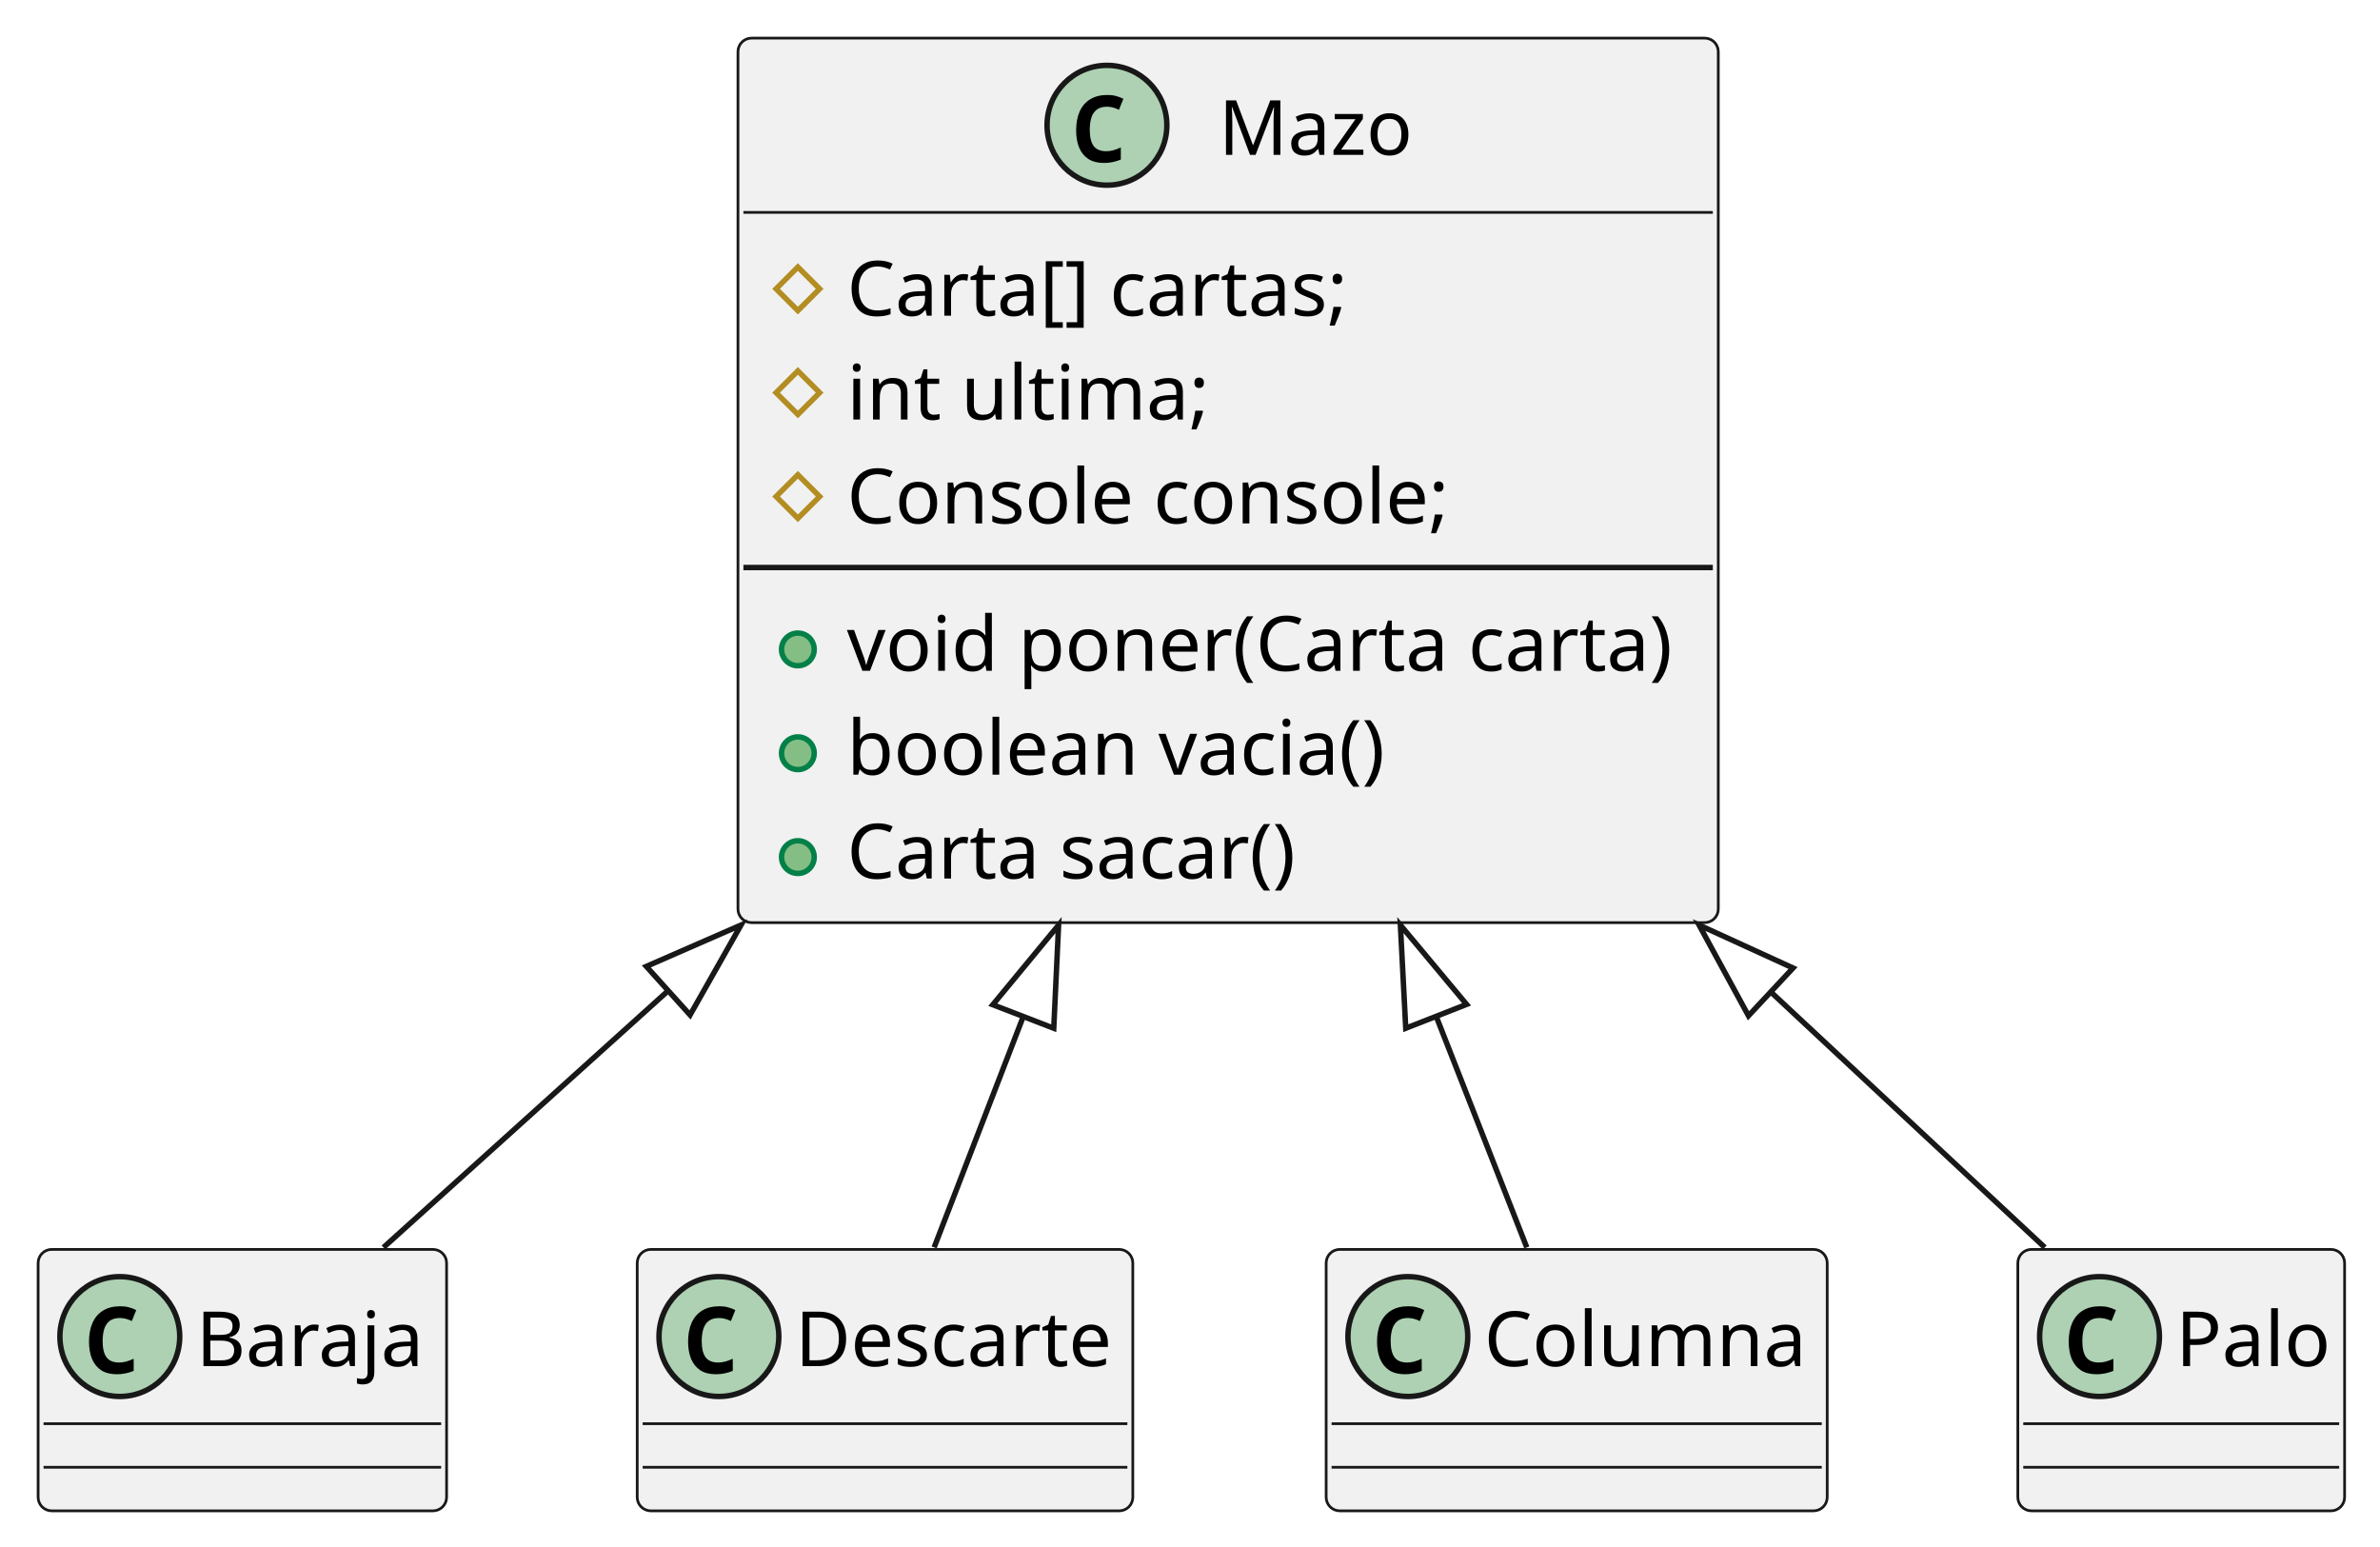
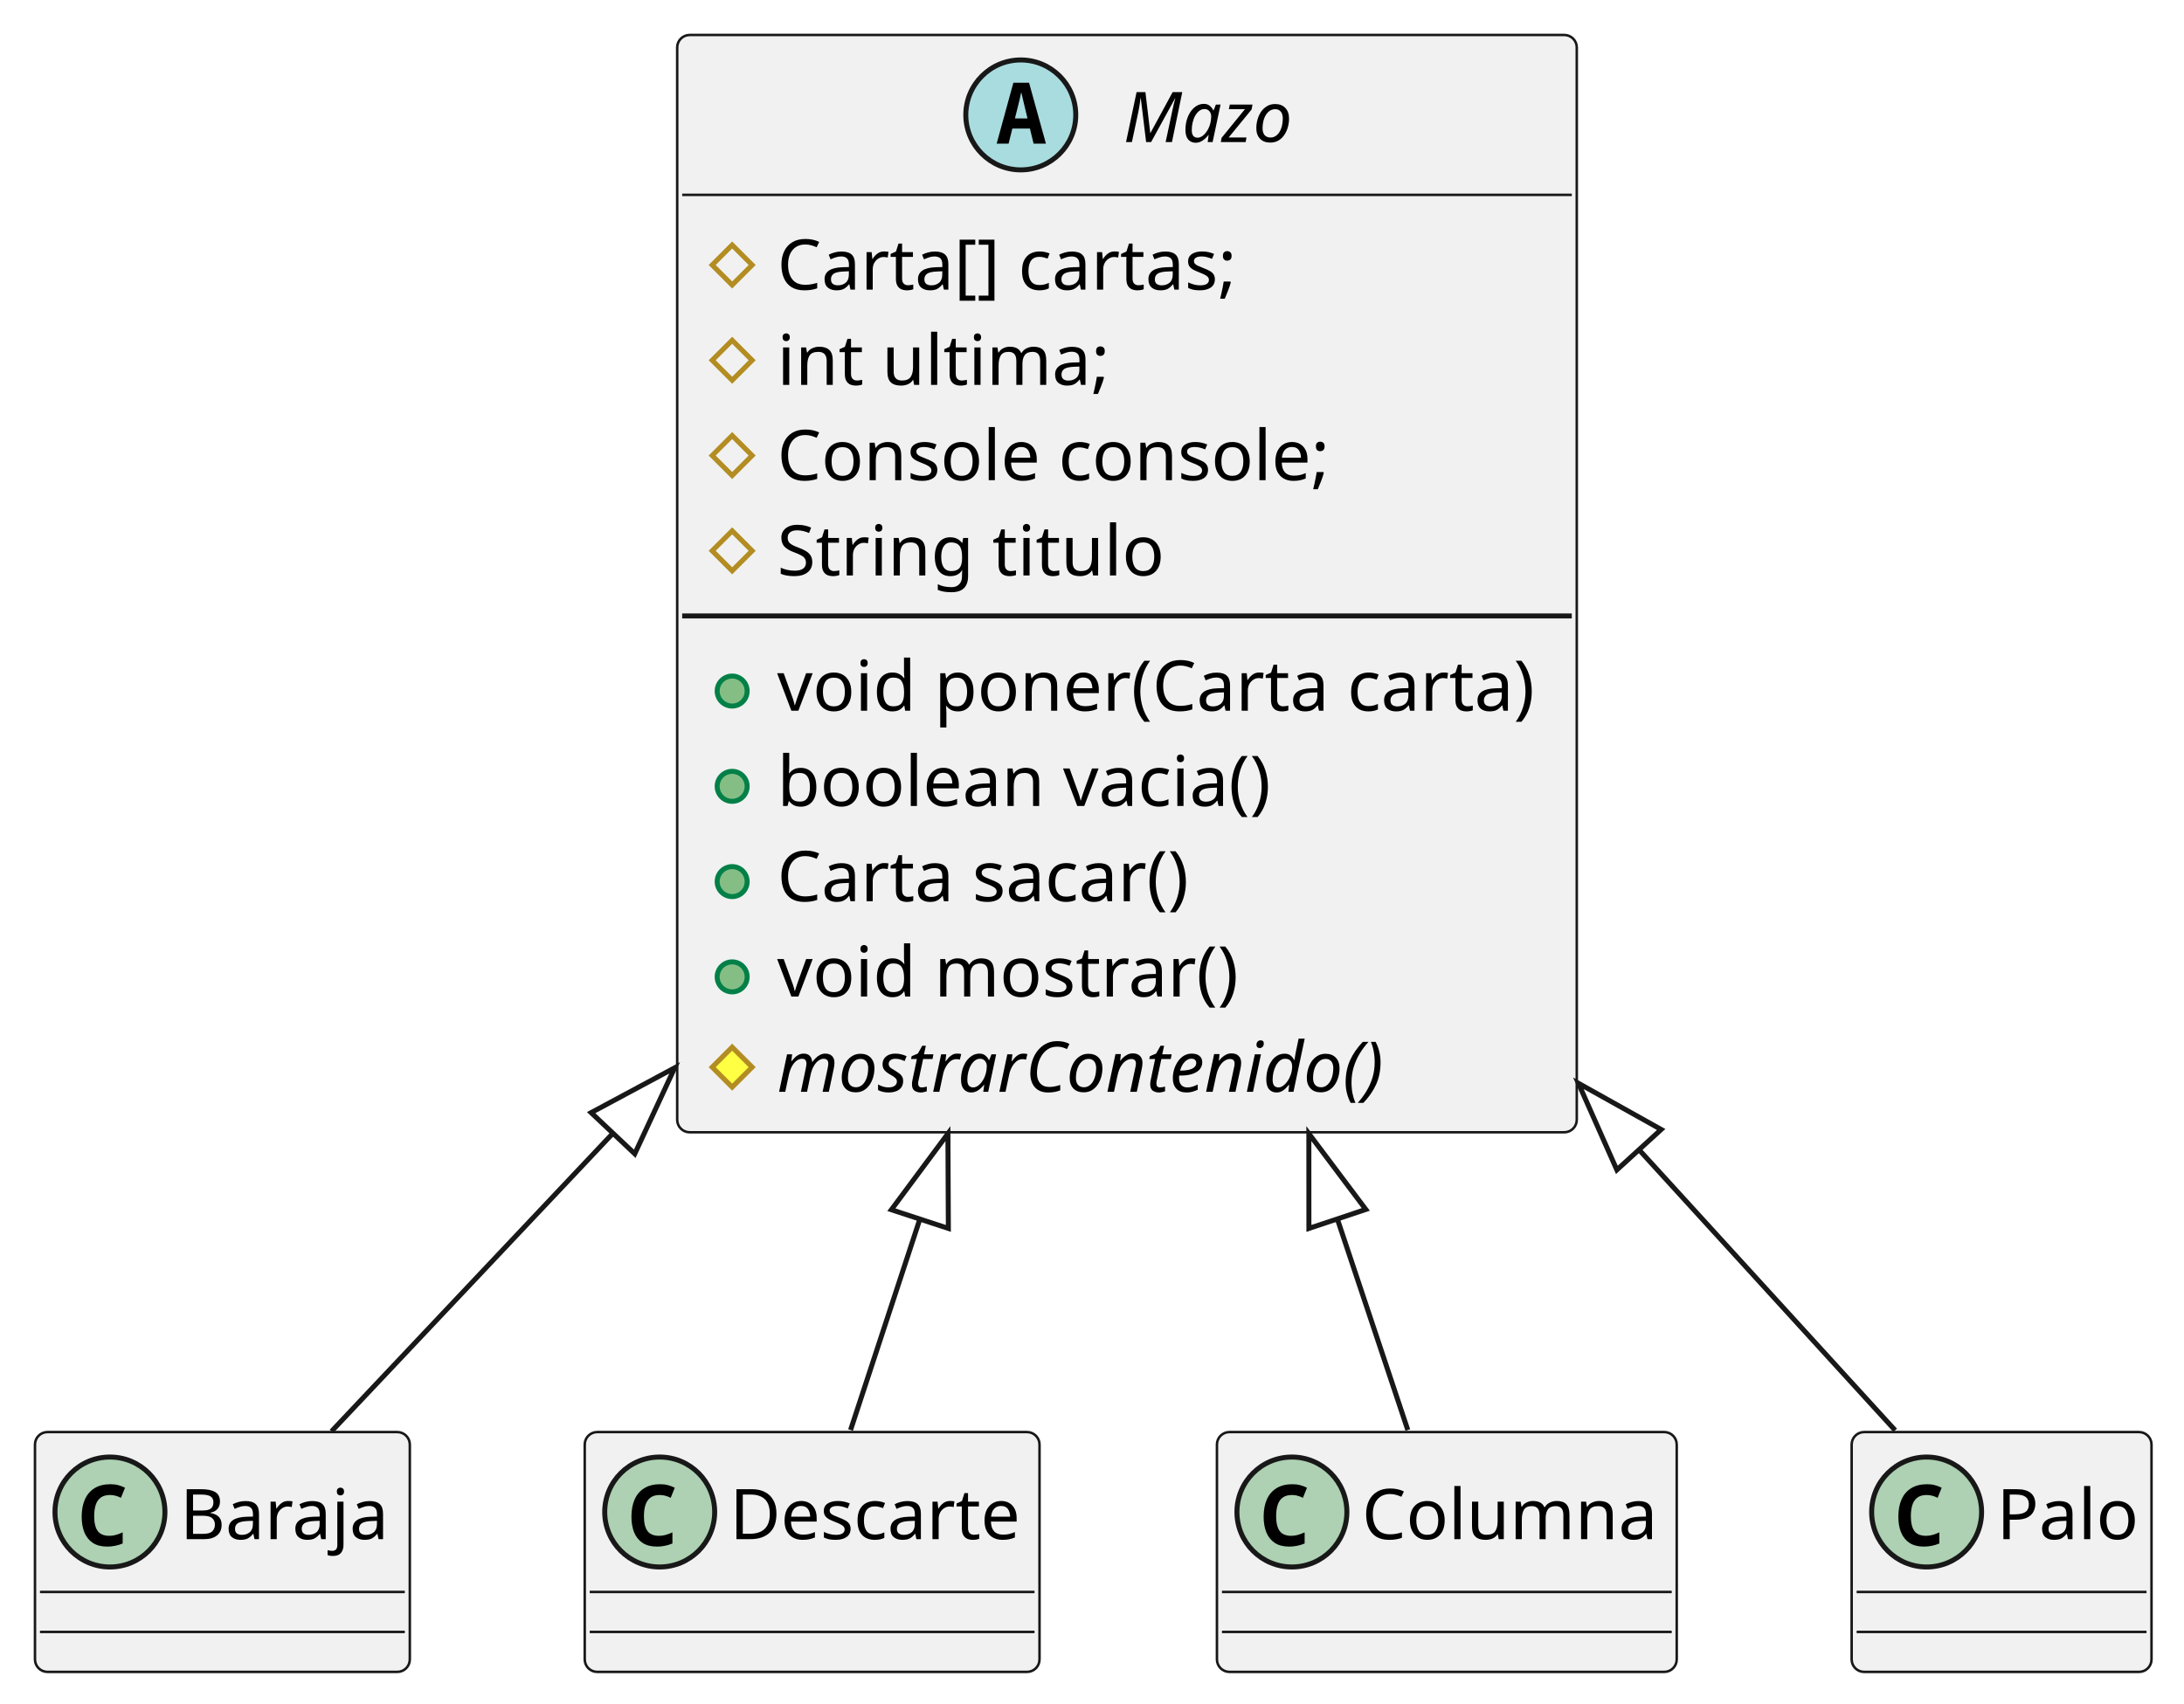
- <svg xmlns="http://www.w3.org/2000/svg" contentStyleType="text/css" height="284px" preserveAspectRatio="none" style="width:437px;height:284px;background:#FFFFFF;" version="1.1" viewBox="0 0 437 284" width="437px" zoomAndPan="magnify">
+ <svg xmlns="http://www.w3.org/2000/svg" contentStyleType="text/css" height="341px" preserveAspectRatio="none" style="width:437px;height:341px;background:#FFFFFF;" version="1.1" viewBox="0 0 437 341" width="437px" zoomAndPan="magnify">
  <defs />
  <g>
    <g id="elem_Baraja">
-       <rect codeLine="1" fill="#F1F1F1" height="48" id="Baraja" rx="2.5" ry="2.5" style="stroke:#181818;stroke-width:0.5;" width="75" x="7" y="229.41" />
-       <ellipse cx="22" cy="245.41" fill="#ADD1B2" rx="11" ry="11" style="stroke:#181818;stroke-width:1.0;" />
-       <path d="M21.469,252.332 Q19.719,252.332 18.578,251.597 Q17.453,250.847 16.891,249.504 Q16.344,248.144 16.344,246.347 Q16.344,244.316 17,242.863 Q17.656,241.41 18.938,240.629 Q20.219,239.847 22.094,239.847 Q22.984,239.847 23.656,240.035 Q24.328,240.207 25.016,240.551 L24.203,242.566 Q23.578,242.254 23.031,242.129 Q22.5,242.004 22.016,242.004 Q20.844,242.004 20.141,242.535 Q19.438,243.066 19.141,244.019 Q18.844,244.972 18.844,246.238 Q18.844,248.254 19.562,249.222 Q20.281,250.176 21.875,250.176 Q22.469,250.176 23.094,250.019 Q23.719,249.863 24.547,249.488 L24.547,251.707 Q23.812,252.019 23.016,252.176 Q22.234,252.332 21.469,252.332 Z " fill="#000000" />
-       <text fill="#000000" font-family="sans-serif" font-size="14" lengthAdjust="spacing" textLength="43" x="36" y="250.842">Baraja</text>
-       <line style="stroke:#181818;stroke-width:0.5;" x1="8" x2="81" y1="261.41" y2="261.41" />
-       <line style="stroke:#181818;stroke-width:0.5;" x1="8" x2="81" y1="269.41" y2="269.41" />
+       <rect codeLine="1" fill="#F1F1F1" height="48" id="Baraja" rx="2.5" ry="2.5" style="stroke:#181818;stroke-width:0.5;" width="75" x="7" y="286.61" />
+       <ellipse cx="22" cy="302.61" fill="#ADD1B2" rx="11" ry="11" style="stroke:#181818;stroke-width:1.0;" />
+       <path d="M21.469,309.532 Q19.719,309.532 18.578,308.798 Q17.453,308.048 16.891,306.704 Q16.344,305.344 16.344,303.548 Q16.344,301.516 17,300.063 Q17.656,298.61 18.938,297.829 Q20.219,297.048 22.094,297.048 Q22.984,297.048 23.656,297.235 Q24.328,297.407 25.016,297.751 L24.203,299.766 Q23.578,299.454 23.031,299.329 Q22.5,299.204 22.016,299.204 Q20.844,299.204 20.141,299.735 Q19.438,300.266 19.141,301.219 Q18.844,302.173 18.844,303.438 Q18.844,305.454 19.562,306.423 Q20.281,307.376 21.875,307.376 Q22.469,307.376 23.094,307.219 Q23.719,307.063 24.547,306.688 L24.547,308.907 Q23.812,309.219 23.016,309.376 Q22.234,309.532 21.469,309.532 Z " fill="#000000" />
+       <text fill="#000000" font-family="sans-serif" font-size="14" lengthAdjust="spacing" textLength="43" x="36" y="308.042">Baraja</text>
+       <line style="stroke:#181818;stroke-width:0.5;" x1="8" x2="81" y1="318.61" y2="318.61" />
+       <line style="stroke:#181818;stroke-width:0.5;" x1="8" x2="81" y1="326.61" y2="326.61" />
    </g>
    <g id="elem_Descarte">
-       <rect codeLine="2" fill="#F1F1F1" height="48" id="Descarte" rx="2.5" ry="2.5" style="stroke:#181818;stroke-width:0.5;" width="91" x="117" y="229.41" />
-       <ellipse cx="132" cy="245.41" fill="#ADD1B2" rx="11" ry="11" style="stroke:#181818;stroke-width:1.0;" />
-       <path d="M131.469,252.332 Q129.719,252.332 128.578,251.597 Q127.453,250.847 126.891,249.504 Q126.344,248.144 126.344,246.347 Q126.344,244.316 127,242.863 Q127.656,241.41 128.938,240.629 Q130.219,239.847 132.094,239.847 Q132.984,239.847 133.656,240.035 Q134.328,240.207 135.016,240.551 L134.203,242.566 Q133.578,242.254 133.031,242.129 Q132.5,242.004 132.016,242.004 Q130.844,242.004 130.141,242.535 Q129.438,243.066 129.141,244.019 Q128.844,244.972 128.844,246.238 Q128.844,248.254 129.562,249.222 Q130.281,250.176 131.875,250.176 Q132.469,250.176 133.094,250.019 Q133.719,249.863 134.547,249.488 L134.547,251.707 Q133.812,252.019 133.016,252.176 Q132.234,252.332 131.469,252.332 Z " fill="#000000" />
-       <text fill="#000000" font-family="sans-serif" font-size="14" lengthAdjust="spacing" textLength="59" x="146" y="250.842">Descarte</text>
-       <line style="stroke:#181818;stroke-width:0.5;" x1="118" x2="207" y1="261.41" y2="261.41" />
-       <line style="stroke:#181818;stroke-width:0.5;" x1="118" x2="207" y1="269.41" y2="269.41" />
+       <rect codeLine="2" fill="#F1F1F1" height="48" id="Descarte" rx="2.5" ry="2.5" style="stroke:#181818;stroke-width:0.5;" width="91" x="117" y="286.61" />
+       <ellipse cx="132" cy="302.61" fill="#ADD1B2" rx="11" ry="11" style="stroke:#181818;stroke-width:1.0;" />
+       <path d="M131.469,309.532 Q129.719,309.532 128.578,308.798 Q127.453,308.048 126.891,306.704 Q126.344,305.344 126.344,303.548 Q126.344,301.516 127,300.063 Q127.656,298.61 128.938,297.829 Q130.219,297.048 132.094,297.048 Q132.984,297.048 133.656,297.235 Q134.328,297.407 135.016,297.751 L134.203,299.766 Q133.578,299.454 133.031,299.329 Q132.5,299.204 132.016,299.204 Q130.844,299.204 130.141,299.735 Q129.438,300.266 129.141,301.219 Q128.844,302.173 128.844,303.438 Q128.844,305.454 129.562,306.423 Q130.281,307.376 131.875,307.376 Q132.469,307.376 133.094,307.219 Q133.719,307.063 134.547,306.688 L134.547,308.907 Q133.812,309.219 133.016,309.376 Q132.234,309.532 131.469,309.532 Z " fill="#000000" />
+       <text fill="#000000" font-family="sans-serif" font-size="14" lengthAdjust="spacing" textLength="59" x="146" y="308.042">Descarte</text>
+       <line style="stroke:#181818;stroke-width:0.5;" x1="118" x2="207" y1="318.61" y2="318.61" />
+       <line style="stroke:#181818;stroke-width:0.5;" x1="118" x2="207" y1="326.61" y2="326.61" />
    </g>
    <g id="elem_Columna">
-       <rect codeLine="3" fill="#F1F1F1" height="48" id="Columna" rx="2.5" ry="2.5" style="stroke:#181818;stroke-width:0.5;" width="92" x="243.5" y="229.41" />
-       <ellipse cx="258.5" cy="245.41" fill="#ADD1B2" rx="11" ry="11" style="stroke:#181818;stroke-width:1.0;" />
-       <path d="M257.969,252.332 Q256.219,252.332 255.078,251.597 Q253.953,250.847 253.391,249.504 Q252.844,248.144 252.844,246.347 Q252.844,244.316 253.5,242.863 Q254.156,241.41 255.438,240.629 Q256.719,239.847 258.594,239.847 Q259.484,239.847 260.156,240.035 Q260.828,240.207 261.516,240.551 L260.703,242.566 Q260.078,242.254 259.531,242.129 Q259,242.004 258.516,242.004 Q257.344,242.004 256.641,242.535 Q255.938,243.066 255.641,244.019 Q255.344,244.972 255.344,246.238 Q255.344,248.254 256.062,249.222 Q256.781,250.176 258.375,250.176 Q258.969,250.176 259.594,250.019 Q260.219,249.863 261.047,249.488 L261.047,251.707 Q260.312,252.019 259.516,252.176 Q258.734,252.332 257.969,252.332 Z " fill="#000000" />
-       <text fill="#000000" font-family="sans-serif" font-size="14" lengthAdjust="spacing" textLength="60" x="272.5" y="250.842">Columna</text>
-       <line style="stroke:#181818;stroke-width:0.5;" x1="244.5" x2="334.5" y1="261.41" y2="261.41" />
-       <line style="stroke:#181818;stroke-width:0.5;" x1="244.5" x2="334.5" y1="269.41" y2="269.41" />
+       <rect codeLine="3" fill="#F1F1F1" height="48" id="Columna" rx="2.5" ry="2.5" style="stroke:#181818;stroke-width:0.5;" width="92" x="243.5" y="286.61" />
+       <ellipse cx="258.5" cy="302.61" fill="#ADD1B2" rx="11" ry="11" style="stroke:#181818;stroke-width:1.0;" />
+       <path d="M257.969,309.532 Q256.219,309.532 255.078,308.798 Q253.953,308.048 253.391,306.704 Q252.844,305.344 252.844,303.548 Q252.844,301.516 253.5,300.063 Q254.156,298.61 255.438,297.829 Q256.719,297.048 258.594,297.048 Q259.484,297.048 260.156,297.235 Q260.828,297.407 261.516,297.751 L260.703,299.766 Q260.078,299.454 259.531,299.329 Q259,299.204 258.516,299.204 Q257.344,299.204 256.641,299.735 Q255.938,300.266 255.641,301.219 Q255.344,302.173 255.344,303.438 Q255.344,305.454 256.062,306.423 Q256.781,307.376 258.375,307.376 Q258.969,307.376 259.594,307.219 Q260.219,307.063 261.047,306.688 L261.047,308.907 Q260.312,309.219 259.516,309.376 Q258.734,309.532 257.969,309.532 Z " fill="#000000" />
+       <text fill="#000000" font-family="sans-serif" font-size="14" lengthAdjust="spacing" textLength="60" x="272.5" y="308.042">Columna</text>
+       <line style="stroke:#181818;stroke-width:0.5;" x1="244.5" x2="334.5" y1="318.61" y2="318.61" />
+       <line style="stroke:#181818;stroke-width:0.5;" x1="244.5" x2="334.5" y1="326.61" y2="326.61" />
    </g>
    <g id="elem_Palo">
-       <rect codeLine="4" fill="#F1F1F1" height="48" id="Palo" rx="2.5" ry="2.5" style="stroke:#181818;stroke-width:0.5;" width="60" x="370.5" y="229.41" />
-       <ellipse cx="385.5" cy="245.41" fill="#ADD1B2" rx="11" ry="11" style="stroke:#181818;stroke-width:1.0;" />
-       <path d="M384.969,252.332 Q383.219,252.332 382.078,251.597 Q380.953,250.847 380.391,249.504 Q379.844,248.144 379.844,246.347 Q379.844,244.316 380.5,242.863 Q381.156,241.41 382.438,240.629 Q383.719,239.847 385.594,239.847 Q386.484,239.847 387.156,240.035 Q387.828,240.207 388.516,240.551 L387.703,242.566 Q387.078,242.254 386.531,242.129 Q386,242.004 385.516,242.004 Q384.344,242.004 383.641,242.535 Q382.938,243.066 382.641,244.019 Q382.344,244.972 382.344,246.238 Q382.344,248.254 383.062,249.222 Q383.781,250.176 385.375,250.176 Q385.969,250.176 386.594,250.019 Q387.219,249.863 388.047,249.488 L388.047,251.707 Q387.312,252.019 386.516,252.176 Q385.734,252.332 384.969,252.332 Z " fill="#000000" />
-       <text fill="#000000" font-family="sans-serif" font-size="14" lengthAdjust="spacing" textLength="28" x="399.5" y="250.842">Palo</text>
-       <line style="stroke:#181818;stroke-width:0.5;" x1="371.5" x2="429.5" y1="261.41" y2="261.41" />
-       <line style="stroke:#181818;stroke-width:0.5;" x1="371.5" x2="429.5" y1="269.41" y2="269.41" />
+       <rect codeLine="4" fill="#F1F1F1" height="48" id="Palo" rx="2.5" ry="2.5" style="stroke:#181818;stroke-width:0.5;" width="60" x="370.5" y="286.61" />
+       <ellipse cx="385.5" cy="302.61" fill="#ADD1B2" rx="11" ry="11" style="stroke:#181818;stroke-width:1.0;" />
+       <path d="M384.969,309.532 Q383.219,309.532 382.078,308.798 Q380.953,308.048 380.391,306.704 Q379.844,305.344 379.844,303.548 Q379.844,301.516 380.5,300.063 Q381.156,298.61 382.438,297.829 Q383.719,297.048 385.594,297.048 Q386.484,297.048 387.156,297.235 Q387.828,297.407 388.516,297.751 L387.703,299.766 Q387.078,299.454 386.531,299.329 Q386,299.204 385.516,299.204 Q384.344,299.204 383.641,299.735 Q382.938,300.266 382.641,301.219 Q382.344,302.173 382.344,303.438 Q382.344,305.454 383.062,306.423 Q383.781,307.376 385.375,307.376 Q385.969,307.376 386.594,307.219 Q387.219,307.063 388.047,306.688 L388.047,308.907 Q387.312,309.219 386.516,309.376 Q385.734,309.532 384.969,309.532 Z " fill="#000000" />
+       <text fill="#000000" font-family="sans-serif" font-size="14" lengthAdjust="spacing" textLength="28" x="399.5" y="308.042">Palo</text>
+       <line style="stroke:#181818;stroke-width:0.5;" x1="371.5" x2="429.5" y1="318.61" y2="318.61" />
+       <line style="stroke:#181818;stroke-width:0.5;" x1="371.5" x2="429.5" y1="326.61" y2="326.61" />
    </g>
    <g id="elem_Mazo">
-       <rect codeLine="6" fill="#F1F1F1" height="162.407" id="Mazo" rx="2.5" ry="2.5" style="stroke:#181818;stroke-width:0.5;" width="180" x="135.5" y="7" />
-       <ellipse cx="203.25" cy="23" fill="#ADD1B2" rx="11" ry="11" style="stroke:#181818;stroke-width:1.0;" />
-       <path d="M202.719,29.922 Q200.969,29.922 199.828,29.188 Q198.703,28.438 198.141,27.094 Q197.594,25.734 197.594,23.938 Q197.594,21.906 198.25,20.453 Q198.906,19 200.188,18.219 Q201.469,17.438 203.344,17.438 Q204.234,17.438 204.906,17.625 Q205.578,17.797 206.266,18.141 L205.453,20.156 Q204.828,19.844 204.281,19.719 Q203.75,19.594 203.266,19.594 Q202.094,19.594 201.391,20.125 Q200.688,20.656 200.391,21.609 Q200.094,22.562 200.094,23.828 Q200.094,25.844 200.812,26.812 Q201.531,27.766 203.125,27.766 Q203.719,27.766 204.344,27.609 Q204.969,27.453 205.797,27.078 L205.797,29.297 Q205.062,29.609 204.266,29.766 Q203.484,29.922 202.719,29.922 Z " fill="#000000" />
-       <text fill="#000000" font-family="sans-serif" font-size="14" lengthAdjust="spacing" textLength="36" x="223.75" y="28.432">Mazo</text>
+       <rect codeLine="6" fill="#F1F1F1" height="219.611" id="Mazo" rx="2.5" ry="2.5" style="stroke:#181818;stroke-width:0.5;" width="180" x="135.5" y="7" />
+       <ellipse cx="204.25" cy="23" fill="#A9DCDF" rx="11" ry="11" style="stroke:#181818;stroke-width:1.0;" />
+       <path d="M199.422,28.75 L202.766,16.562 L205.906,16.562 L209.281,28.75 L206.812,28.75 L206.078,25.734 L202.562,25.734 L201.812,28.75 L199.422,28.75 Z M203.828,20.703 L203.078,23.703 L205.594,23.703 L204.875,20.703 Q204.734,20.125 204.609,19.578 Q204.484,19.016 204.344,18.438 Q204.234,19.016 204.094,19.578 Q203.953,20.125 203.828,20.703 Z " fill="#000000" />
+       <text fill="#000000" font-family="sans-serif" font-size="14" font-style="italic" lengthAdjust="spacing" textLength="34" x="224.75" y="28.432">Mazo</text>
      <line style="stroke:#181818;stroke-width:0.5;" x1="136.5" x2="314.5" y1="39" y2="39" />
      <polygon fill="none" points="146.5,49.034,150.5,53.034,146.5,57.034,142.5,53.034" style="stroke:#B38D22;stroke-width:1.0;" />
      <text fill="#000000" font-family="sans-serif" font-size="14" lengthAdjust="spacing" textLength="95" x="155.5" y="57.966">Carta[] cartas;</text>
      <polygon fill="none" points="146.5,68.102,150.5,72.102,146.5,76.102,142.5,72.102" style="stroke:#B38D22;stroke-width:1.0;" />
      <text fill="#000000" font-family="sans-serif" font-size="14" lengthAdjust="spacing" textLength="69" x="155.5" y="77.034">int ultima;</text>
      <polygon fill="none" points="146.5,87.17,150.5,91.17,146.5,95.17,142.5,91.17" style="stroke:#B38D22;stroke-width:1.0;" />
      <text fill="#000000" font-family="sans-serif" font-size="14" lengthAdjust="spacing" textLength="112" x="155.5" y="96.102">Console console;</text>
-       <line style="stroke:#181818;stroke-width:1.0;" x1="136.5" x2="314.5" y1="104.204" y2="104.204" />
-       <ellipse cx="146.5" cy="119.238" fill="#84BE84" rx="3" ry="3" style="stroke:#038048;stroke-width:1.0;" />
-       <text fill="#000000" font-family="sans-serif" font-size="14" lengthAdjust="spacing" textLength="154" x="155.5" y="123.17">void poner(Carta carta)</text>
+       <polygon fill="none" points="146.5,106.238,150.5,110.238,146.5,114.238,142.5,110.238" style="stroke:#B38D22;stroke-width:1.0;" />
+       <text fill="#000000" font-family="sans-serif" font-size="14" lengthAdjust="spacing" textLength="80" x="155.5" y="115.17">String titulo</text>
+       <line style="stroke:#181818;stroke-width:1.0;" x1="136.5" x2="314.5" y1="123.272" y2="123.272" />
      <ellipse cx="146.5" cy="138.306" fill="#84BE84" rx="3" ry="3" style="stroke:#038048;stroke-width:1.0;" />
-       <text fill="#000000" font-family="sans-serif" font-size="14" lengthAdjust="spacing" textLength="100" x="155.5" y="142.238">boolean vacia()</text>
+       <text fill="#000000" font-family="sans-serif" font-size="14" lengthAdjust="spacing" textLength="154" x="155.5" y="142.238">void poner(Carta carta)</text>
      <ellipse cx="146.5" cy="157.374" fill="#84BE84" rx="3" ry="3" style="stroke:#038048;stroke-width:1.0;" />
-       <text fill="#000000" font-family="sans-serif" font-size="14" lengthAdjust="spacing" textLength="84" x="155.5" y="161.305">Carta sacar()</text>
+       <text fill="#000000" font-family="sans-serif" font-size="14" lengthAdjust="spacing" textLength="100" x="155.5" y="161.305">boolean vacia()</text>
+       <ellipse cx="146.5" cy="176.441" fill="#84BE84" rx="3" ry="3" style="stroke:#038048;stroke-width:1.0;" />
+       <text fill="#000000" font-family="sans-serif" font-size="14" lengthAdjust="spacing" textLength="84" x="155.5" y="180.373">Carta sacar()</text>
+       <ellipse cx="146.5" cy="195.509" fill="#84BE84" rx="3" ry="3" style="stroke:#038048;stroke-width:1.0;" />
+       <text fill="#000000" font-family="sans-serif" font-size="14" lengthAdjust="spacing" textLength="93" x="155.5" y="199.441">void mostrar()</text>
+       <polygon fill="#FFFF44" points="146.5,209.577,150.5,213.577,146.5,217.577,142.5,213.577" style="stroke:#B38D22;stroke-width:1.0;" />
+       <text fill="#000000" font-family="sans-serif" font-size="14" font-style="italic" lengthAdjust="spacing" textLength="123" x="155.5" y="218.509">mostrarContenido()</text>
    </g>
    <g id="link_Mazo_Baraja">
-       <path codeLine="16" d="M122.69,181.902 C98.64,203.582 87.87,213.31 70.41,229.05 " fill="none" id="Mazo-backto-Baraja" style="stroke:#181818;stroke-width:1.0;" />
-       <polygon fill="none" points="136.06,169.85,118.673,177.446,126.708,186.359,136.06,169.85" style="stroke:#181818;stroke-width:1.0;" />
+       <path codeLine="19" d="M122.646,226.801 C97.016,253.961 83.74,268.03 66.33,286.47 " fill="none" id="Mazo-backto-Baraja" style="stroke:#181818;stroke-width:1.0;" />
+       <polygon fill="none" points="135,213.71,118.282,222.683,127.01,230.919,135,213.71" style="stroke:#181818;stroke-width:1.0;" />
    </g>
    <g id="link_Mazo_Descarte">
-       <path codeLine="17" d="M187.887,186.642 C179.517,208.322 177.59,213.31 171.52,229.05 " fill="none" id="Mazo-backto-Descarte" style="stroke:#181818;stroke-width:1.0;" />
-       <polygon fill="none" points="194.37,169.85,182.29,184.481,193.484,188.803,194.37,169.85" style="stroke:#181818;stroke-width:1.0;" />
+       <path codeLine="20" d="M184.058,243.983 C176.698,266.413 175.26,270.76 170.19,286.2 " fill="none" id="Mazo-backto-Descarte" style="stroke:#181818;stroke-width:1.0;" />
+       <polygon fill="none" points="189.67,226.88,178.357,242.112,189.759,245.853,189.67,226.88" style="stroke:#181818;stroke-width:1.0;" />
    </g>
    <g id="link_Mazo_Columna">
-       <path codeLine="18" d="M263.7,186.608 C272.2,208.288 274.17,213.31 280.34,229.05 " fill="none" id="Mazo-backto-Columna" style="stroke:#181818;stroke-width:1.0;" />
-       <polygon fill="none" points="257.13,169.85,258.114,188.798,269.286,184.418,257.13,169.85" style="stroke:#181818;stroke-width:1.0;" />
+       <path codeLine="21" d="M267.591,243.953 C275.081,266.383 276.54,270.76 281.69,286.2 " fill="none" id="Mazo-backto-Columna" style="stroke:#181818;stroke-width:1.0;" />
+       <polygon fill="none" points="261.89,226.88,261.9,245.854,273.282,242.053,261.89,226.88" style="stroke:#181818;stroke-width:1.0;" />
    </g>
    <g id="link_Mazo_Palo">
-       <path codeLine="19" d="M325.135,182.126 C348.385,203.806 358.57,213.31 375.45,229.05 " fill="none" id="Mazo-backto-Palo" style="stroke:#181818;stroke-width:1.0;" />
-       <polygon fill="none" points="311.97,169.85,321.043,186.514,329.226,177.738,311.97,169.85" style="stroke:#181818;stroke-width:1.0;" />
+       <path codeLine="22" d="M327.952,230.097 C351.682,256.107 363.01,268.52 379.2,286.26 " fill="none" id="Mazo-backto-Palo" style="stroke:#181818;stroke-width:1.0;" />
+       <polygon fill="none" points="315.82,216.8,323.519,234.141,332.384,226.054,315.82,216.8" style="stroke:#181818;stroke-width:1.0;" />
    </g>
  </g>
</svg>
